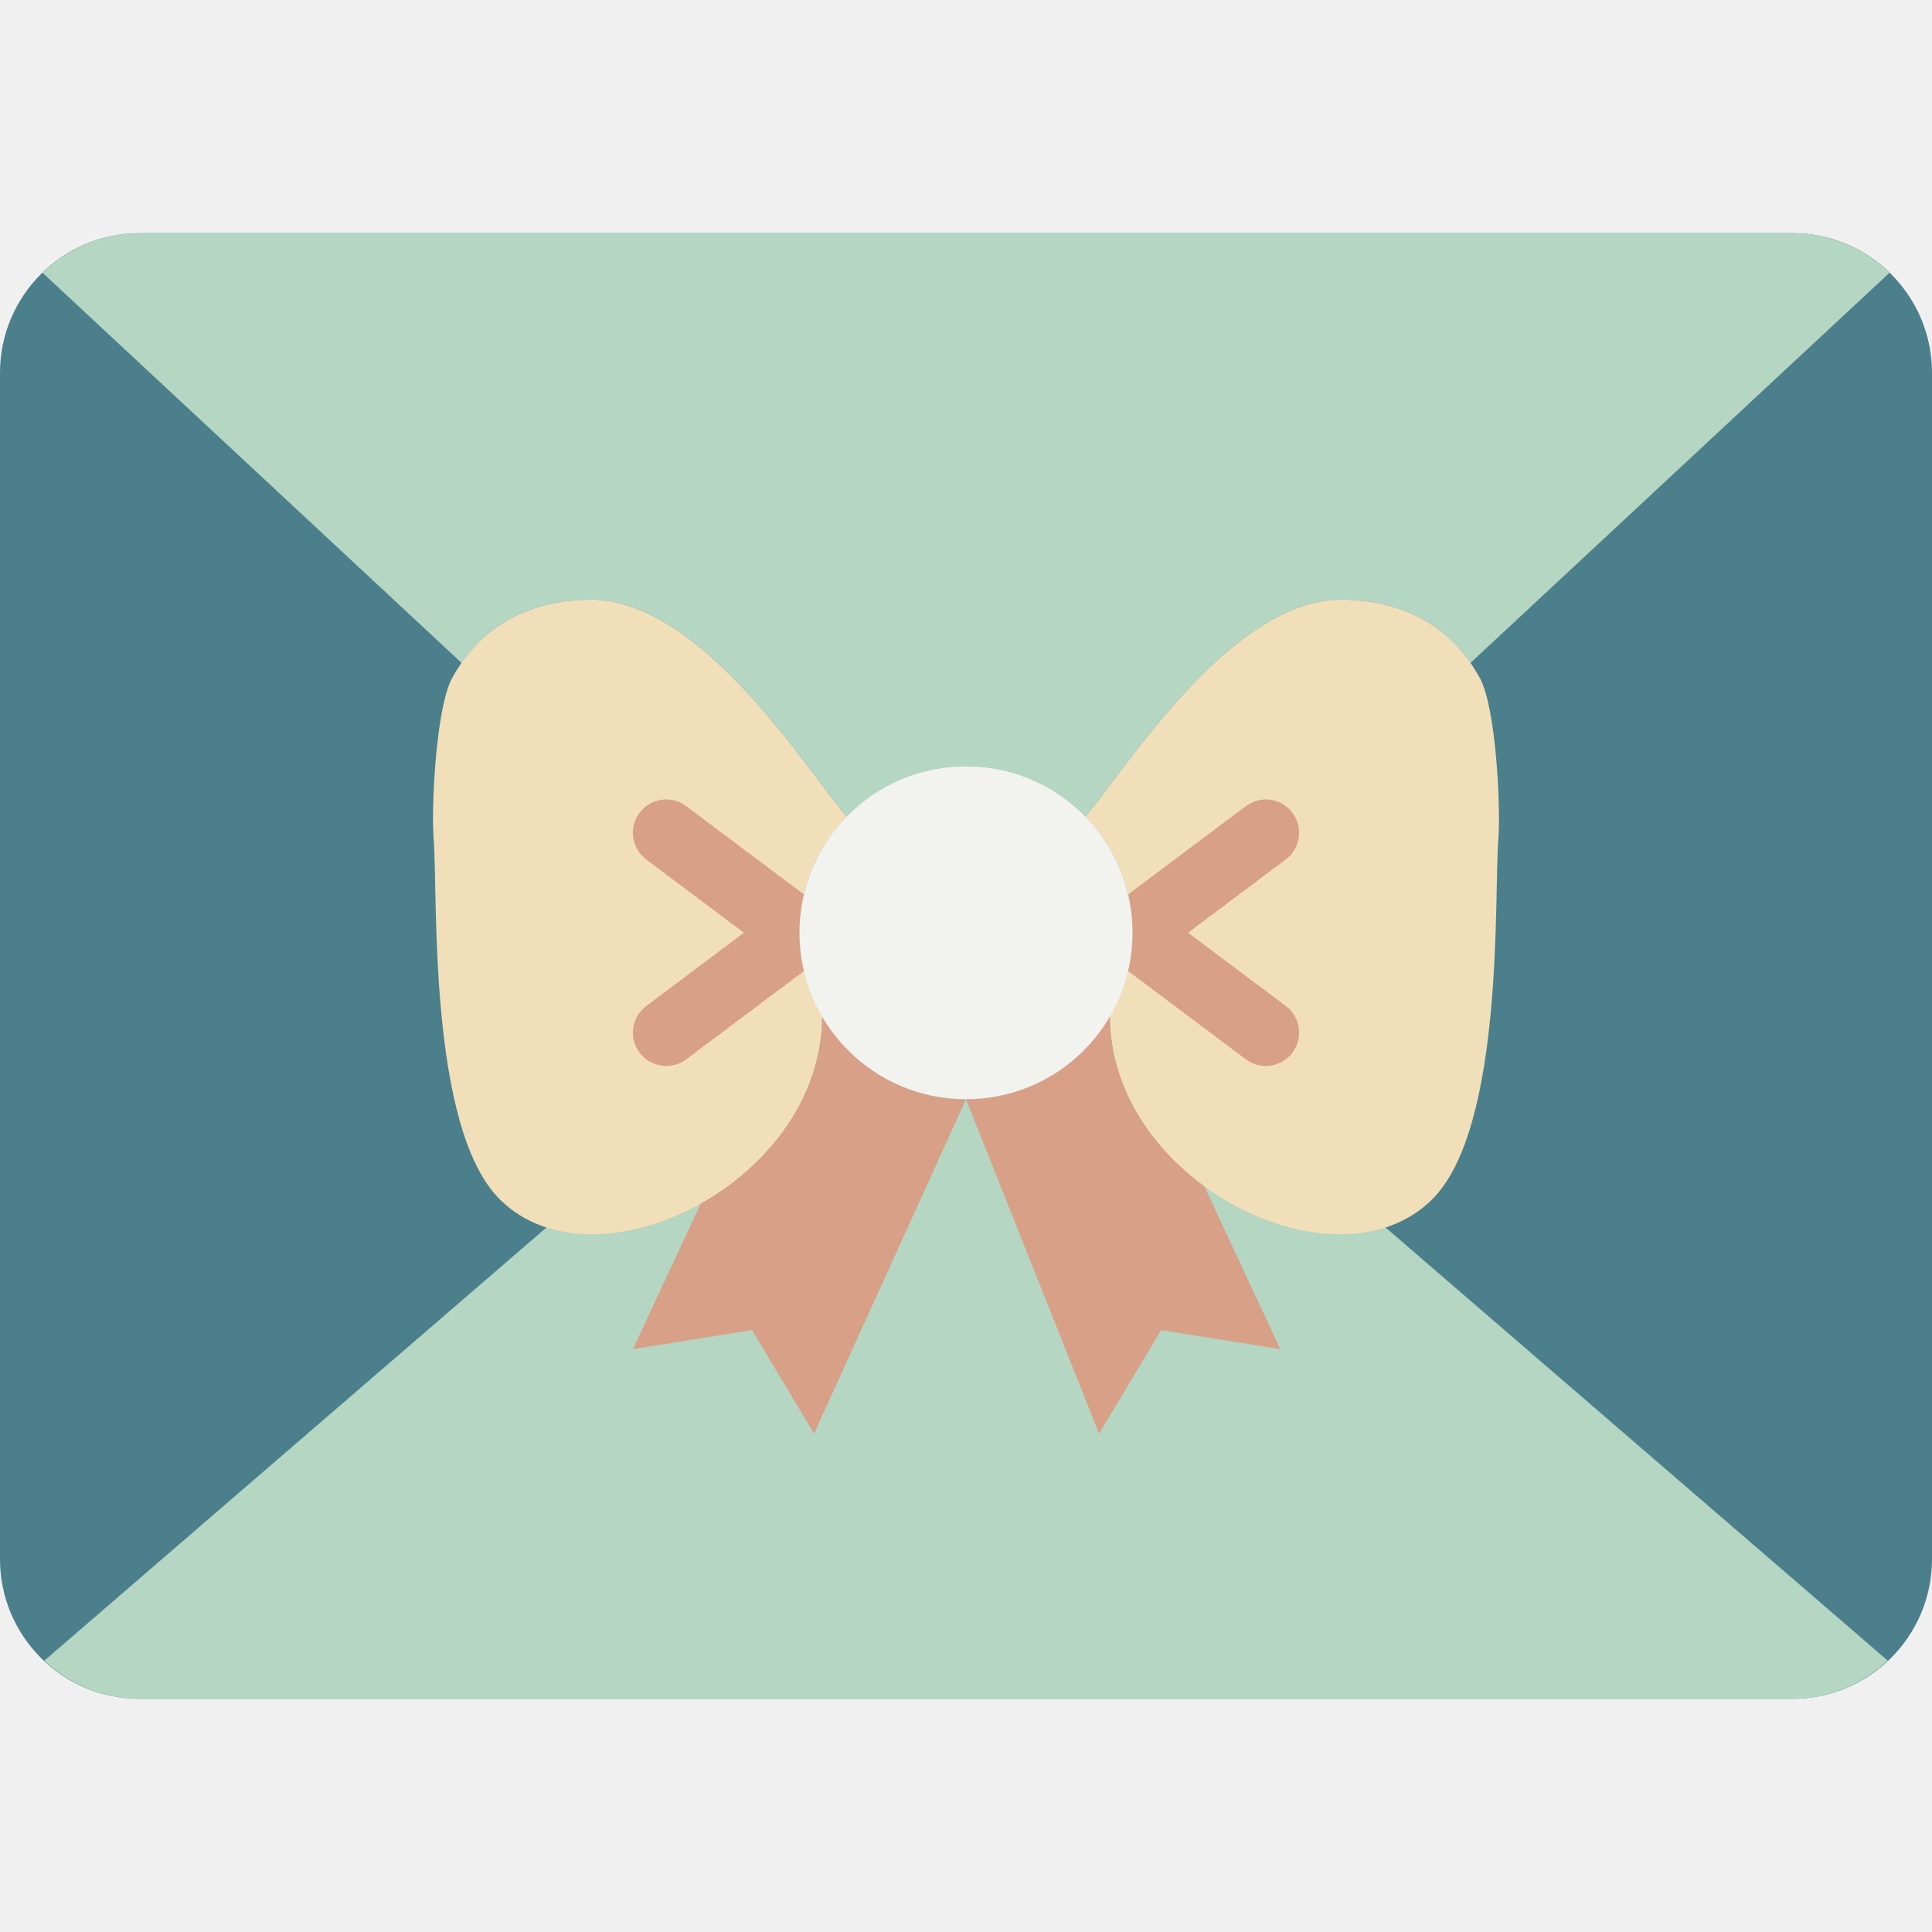
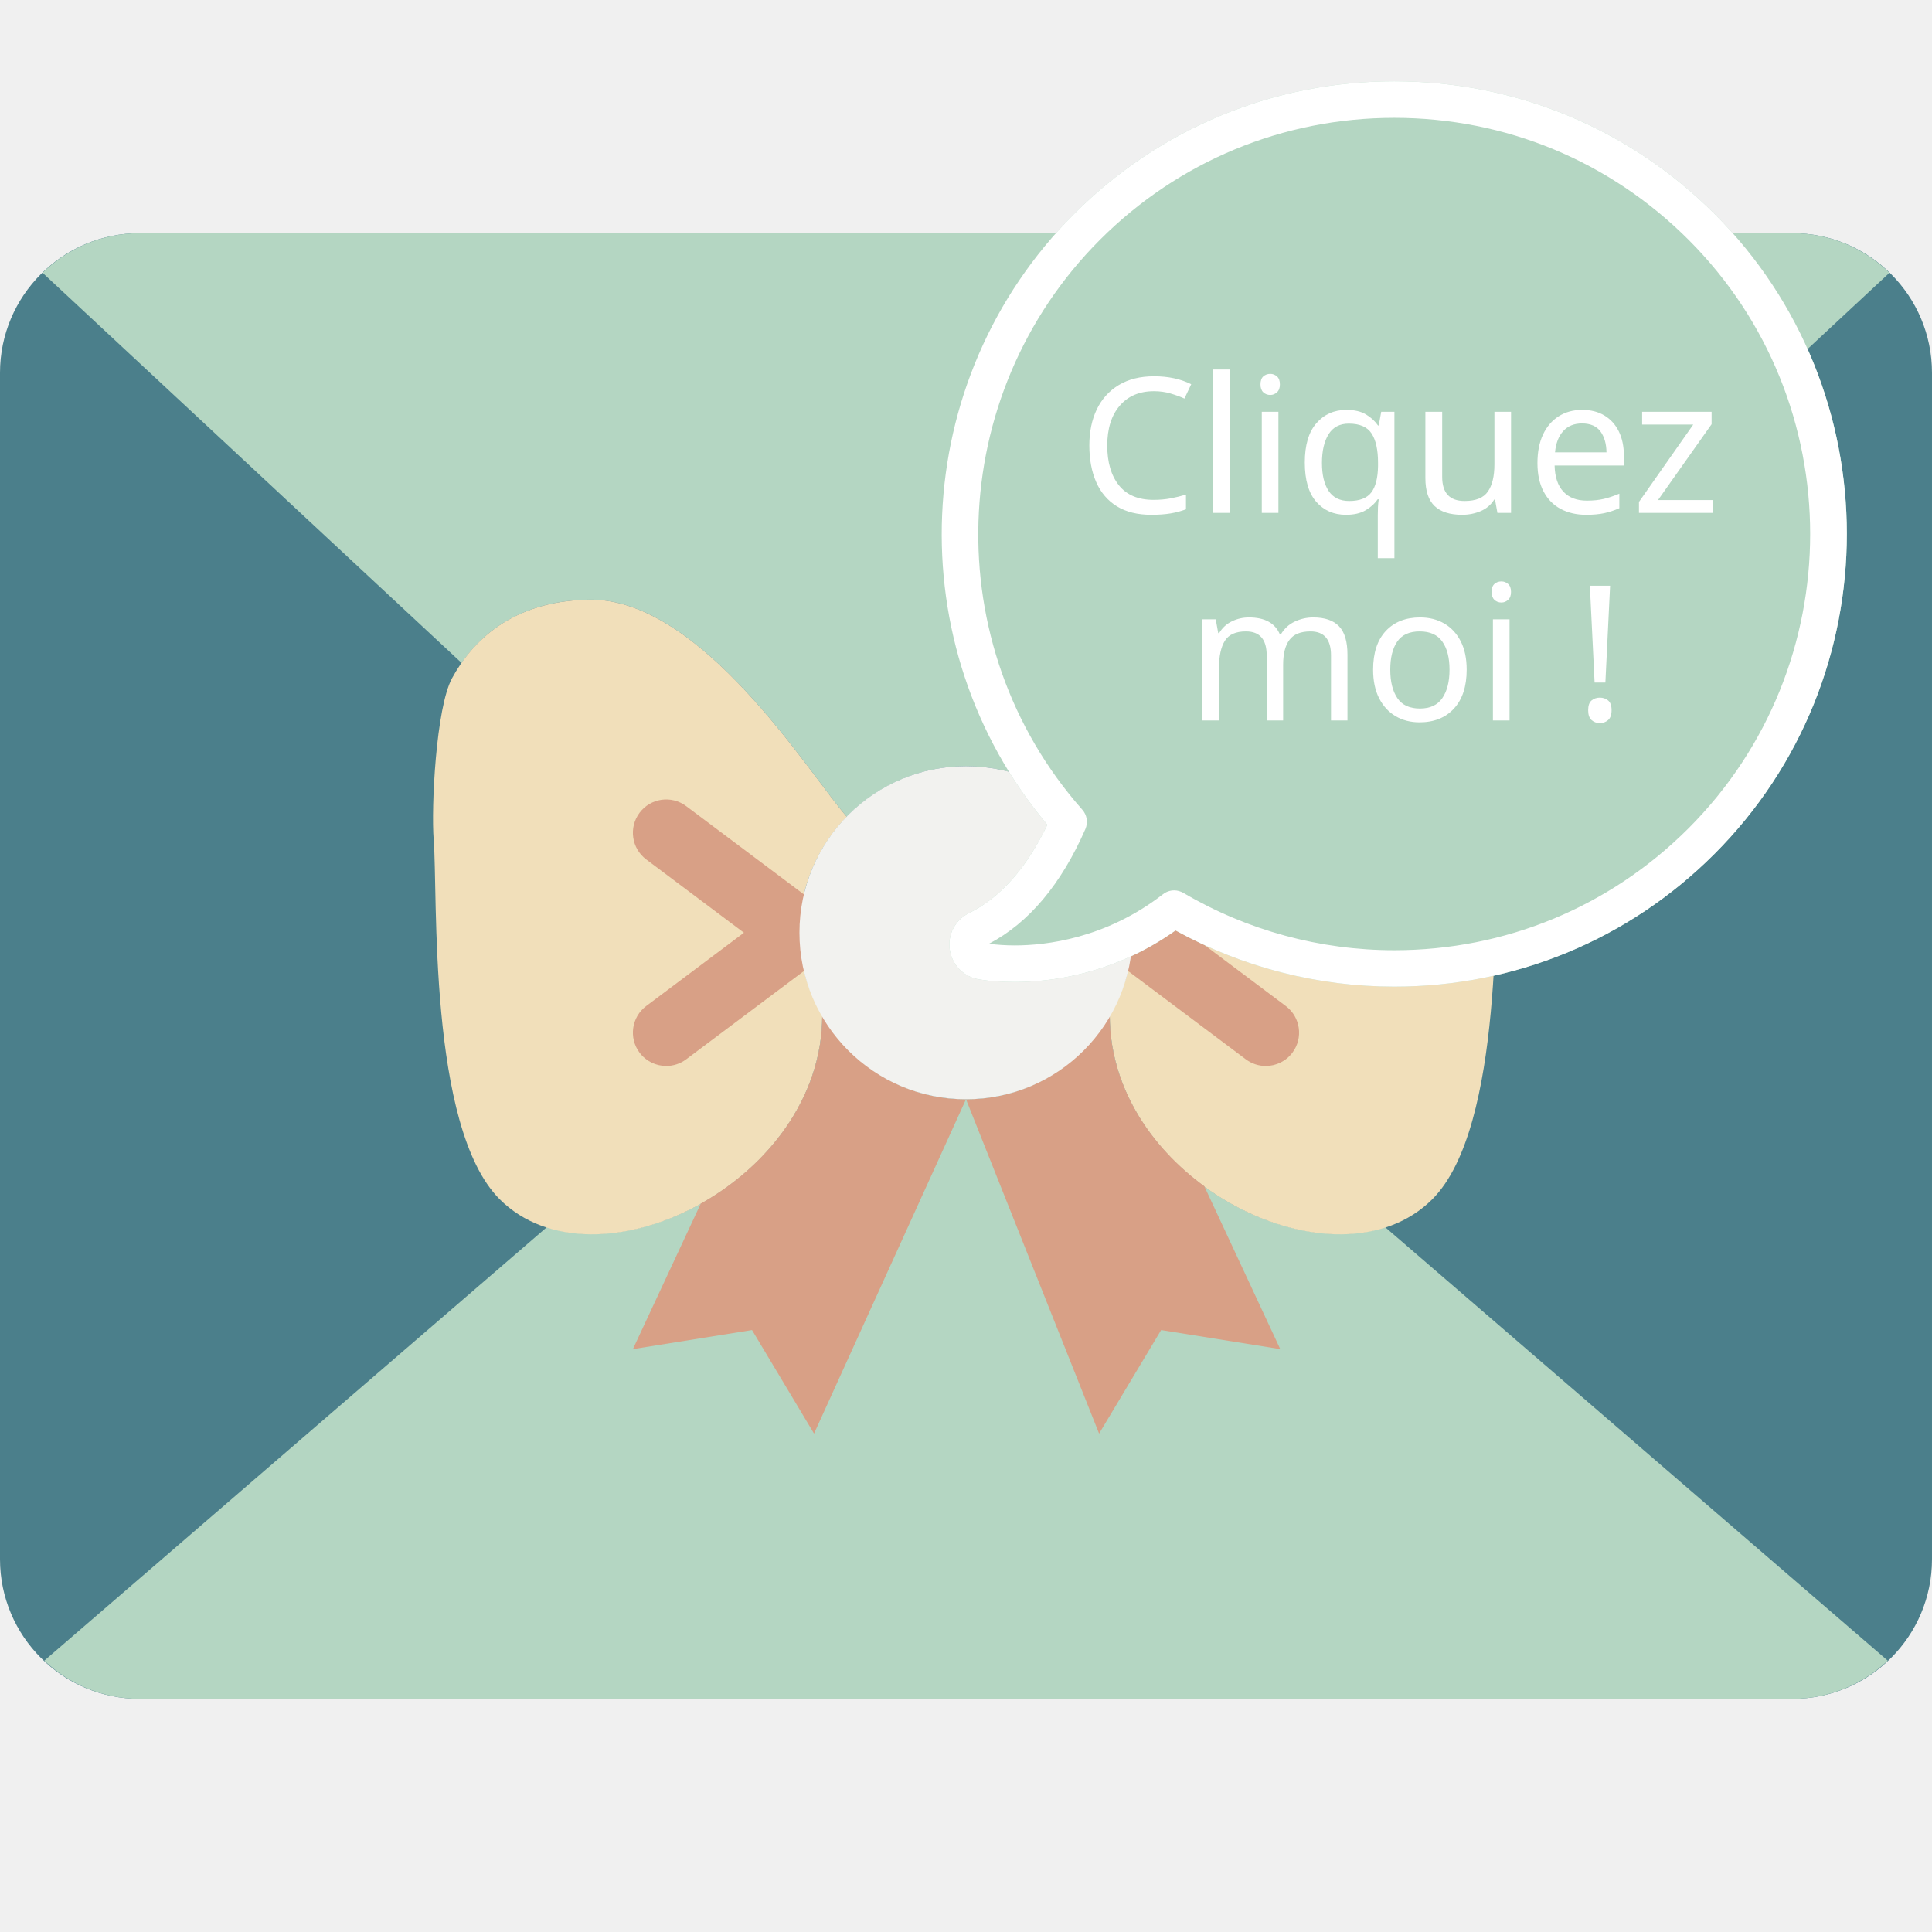
- <svg xmlns="http://www.w3.org/2000/svg" version="1.1" id="Layer_1" x="0px" y="0px" viewBox="0 0 512 512" style="enable-background:new 0 0 512 512;" xml:space="preserve" width="512px" height="512px" class="">
-   <g>
+ <svg xmlns="http://www.w3.org/2000/svg" version="1.1" x="0px" y="0px" width="512px" height="512px" viewBox="0 0 512 512" enable-background="new 0 0 512 512" xml:space="preserve">
+   <g id="Layer_1" display="none">
+     <g display="inline">
+       <g>
+         <path fill="#FABCA3" d="M474.977,450.207H37.032C16.578,450.207,0,433.629,0,413.184V98.816     c0-20.445,16.578-37.023,37.032-37.023h437.944c20.454,0,37.023,16.578,37.023,37.023v314.368     C512,433.629,495.431,450.207,474.977,450.207" />
+         <g>
+           <path fill="#EAD8C3" d="M367.08,325.209c-28.531,9.163-72.986-17.814-72.986-56.107l0,0      c-7.627,13.215-21.742,22.209-38.091,22.209c-16.358,0-30.464-8.994-38.091-22.209l0,0c0,38.293-44.447,65.262-72.986,56.107      L11.735,440.091c6.63,6.232,15.484,10.116,25.3,10.116H474.98c9.815,0,18.67-3.884,25.3-10.116L367.08,325.209z" />
+           <path fill="#EAD8C3" d="M474.975,61.793H37.03c-10.028,0-19.085,4.025-25.759,10.496l111.051,103.389      c5.817-8.351,15.969-16.437,33.651-16.772c29.943-0.574,58.606,46.362,68.431,57.529c8.015-8.236,19.191-13.391,31.594-13.391      c12.412,0,23.578,5.155,31.594,13.391c9.834-11.167,38.497-58.103,68.44-57.529c17.682,0.335,27.833,8.43,33.65,16.781      L500.734,72.289C494.069,65.818,485.003,61.793,474.975,61.793" />
+         </g>
+         <path fill="#8DC4FD" d="M119.804,179.719c5.208-9.569,15.625-20.427,36.167-20.815c29.943-0.574,58.606,46.362,68.431,57.529     c-7.733,7.954-12.544,18.776-12.544,30.746c0,8.024,2.304,15.439,6.047,21.928c0,44.553-60.248,73.931-85.495,48.692     c-19.112-19.12-16.331-81.108-17.479-95.241C114.243,213.934,115.541,187.558,119.804,179.719" />
+         <g>
+           <path fill="#A7D6FE" d="M211.853,256.008c-1.836,0-3.699-0.574-5.288-1.766l-35.31-26.483      c-3.902-2.922-4.687-8.457-1.766-12.359c2.931-3.911,8.457-4.687,12.359-1.766l35.31,26.483      c3.902,2.922,4.687,8.457,1.766,12.359C217.185,254.79,214.537,256.008,211.853,256.008" />
+           <path fill="#A7D6FE" d="M176.561,282.491c-2.684,0-5.332-1.218-7.071-3.531c-2.922-3.901-2.136-9.437,1.766-12.358l35.31-26.483      c3.911-2.913,9.437-2.136,12.359,1.766c2.922,3.902,2.136,9.437-1.766,12.359l-35.31,26.483      C180.259,281.917,178.397,282.491,176.561,282.491" />
+         </g>
+         <path fill="#8DC4FD" d="M392.196,179.719c-5.208-9.569-15.625-20.427-36.167-20.815c-29.943-0.574-58.606,46.362-68.432,57.529     c7.733,7.954,12.545,18.776,12.545,30.746c0,8.024-2.305,15.439-6.047,21.928c0,44.553,60.247,73.931,85.494,48.692     c19.112-19.12,16.331-81.108,17.479-95.241C397.758,213.934,396.46,187.558,392.196,179.719" />
+         <g>
+           <path fill="#A7D6FE" d="M300.146,256.008c-2.684,0-5.332-1.218-7.07-3.531c-2.922-3.902-2.137-9.437,1.766-12.359l35.311-26.483      c3.91-2.922,9.437-2.145,12.358,1.766c2.922,3.902,2.136,9.437-1.766,12.359l-35.31,26.483      C303.846,255.435,301.982,256.008,300.146,256.008" />
+           <path fill="#A7D6FE" d="M335.439,282.491c-1.837,0-3.699-0.574-5.288-1.767l-35.311-26.482      c-3.901-2.922-4.687-8.457-1.766-12.359c2.931-3.902,8.457-4.679,12.358-1.766l35.311,26.482      c3.902,2.922,4.687,8.457,1.766,12.359C340.771,281.273,338.123,282.491,335.439,282.491" />
+           <path fill="#A7D6FE" d="M294.093,269.105L294.093,269.105c-7.627,13.215-21.741,22.209-38.091,22.209      c-16.358,0-30.464-8.994-38.091-22.209l0,0c0,21.821-14.486,39.953-32.203,49.857l-17.982,38.568l31.567-5.049l16.437,27.436      l40.271-88.602l35.274,88.602l16.438-27.436l31.567,5.049l-20.127-43.176C304.861,303.921,294.093,287.898,294.093,269.105" />
+         </g>
+         <path fill="#7DAEE9" d="M300.139,247.177c0,24.373-19.766,44.138-44.139,44.138s-44.138-19.765-44.138-44.138     c0-24.373,19.765-44.138,44.138-44.138S300.139,222.804,300.139,247.177" />
+       </g>
+     </g>
+   </g>
+   <g id="Calque_3" display="none">
+     <g display="inline">
+       <g>
+         <path fill="#4F0611" d="M474.977,450.207H37.032C16.578,450.207,0,433.629,0,413.184V98.816     c0-20.445,16.578-37.023,37.032-37.023h437.944c20.454,0,37.023,16.578,37.023,37.023v314.368     C512,433.629,495.431,450.207,474.977,450.207" />
+         <g>
+           <path fill="#CF4E62" d="M367.08,325.209c-28.531,9.163-72.986-17.814-72.986-56.107l0,0      c-7.627,13.215-21.742,22.209-38.091,22.209c-16.358,0-30.464-8.994-38.091-22.209l0,0c0,38.293-44.447,65.262-72.986,56.107      L11.735,440.091c6.63,6.232,15.484,10.116,25.3,10.116H474.98c9.815,0,18.67-3.884,25.3-10.116L367.08,325.209z" />
+           <path fill="#CF4E62" d="M474.975,61.793H37.03c-10.028,0-19.085,4.025-25.759,10.496l111.051,103.389      c5.817-8.351,15.969-16.437,33.651-16.772c29.943-0.574,58.606,46.362,68.431,57.529c8.015-8.236,19.191-13.391,31.594-13.391      c12.412,0,23.578,5.155,31.594,13.391c9.834-11.167,38.497-58.103,68.44-57.529c17.682,0.335,27.833,8.43,33.65,16.781      L500.734,72.289C494.069,65.818,485.003,61.793,474.975,61.793" />
+         </g>
+         <path fill="#820A1D" d="M119.804,179.719c5.208-9.569,15.625-20.427,36.167-20.815c29.943-0.574,58.606,46.362,68.431,57.529     c-7.733,7.954-12.544,18.776-12.544,30.746c0,8.024,2.304,15.439,6.047,21.928c0,44.553-60.248,73.931-85.495,48.692     c-19.112-19.12-16.331-81.108-17.479-95.241C114.243,213.934,115.541,187.558,119.804,179.719" />
+         <g>
+           <path fill="#973948" d="M211.853,256.008c-1.836,0-3.699-0.574-5.288-1.766l-35.31-26.483      c-3.902-2.922-4.687-8.457-1.766-12.359c2.931-3.911,8.457-4.687,12.359-1.766l35.31,26.483      c3.902,2.922,4.687,8.457,1.766,12.359C217.185,254.79,214.537,256.008,211.853,256.008" />
+           <path fill="#973948" d="M176.561,282.491c-2.684,0-5.332-1.218-7.071-3.531c-2.922-3.901-2.136-9.437,1.766-12.358l35.31-26.483      c3.911-2.913,9.437-2.136,12.359,1.766c2.922,3.902,2.136,9.437-1.766,12.359l-35.31,26.483      C180.259,281.917,178.397,282.491,176.561,282.491" />
+         </g>
+         <path fill="#820A1D" d="M392.196,179.719c-5.208-9.569-15.625-20.427-36.167-20.815c-29.943-0.574-58.606,46.362-68.432,57.529     c7.733,7.954,12.545,18.776,12.545,30.746c0,8.024-2.305,15.439-6.047,21.928c0,44.553,60.247,73.931,85.494,48.692     c19.112-19.12,16.331-81.108,17.479-95.241C397.758,213.934,396.46,187.558,392.196,179.719" />
+         <g>
+           <path fill="#973948" d="M300.146,256.008c-2.684,0-5.332-1.218-7.07-3.531c-2.922-3.901-2.137-9.437,1.766-12.358l35.311-26.483      c3.91-2.922,9.437-2.145,12.358,1.766c2.922,3.902,2.136,9.437-1.766,12.359l-35.31,26.483      C303.846,255.436,301.982,256.008,300.146,256.008" />
+           <path fill="#973948" d="M335.439,282.491c-1.837,0-3.699-0.574-5.288-1.767l-35.311-26.482      c-3.901-2.922-4.687-8.457-1.766-12.359c2.931-3.902,8.457-4.679,12.358-1.766l35.311,26.482      c3.902,2.922,4.687,8.457,1.766,12.359C340.771,281.273,338.123,282.491,335.439,282.491" />
+           <path fill="#973948" d="M294.093,269.105L294.093,269.105c-7.627,13.215-21.741,22.209-38.091,22.209      c-16.358,0-30.464-8.994-38.091-22.209l0,0c0,21.821-14.486,39.953-32.203,49.857l-17.982,38.568l31.567-5.049l16.437,27.436      l40.271-88.602l35.274,88.602l16.438-27.436l31.567,5.049l-20.127-43.176C304.861,303.921,294.093,287.898,294.093,269.105" />
+         </g>
+         <path fill="#CF112D" d="M300.139,247.177c0,24.373-19.766,44.138-44.139,44.138s-44.138-19.765-44.138-44.138     c0-24.373,19.765-44.138,44.138-44.138S300.139,222.804,300.139,247.177" />
+       </g>
+     </g>
+   </g>
+   <g id="Calque_4" display="none">
+     <g display="inline">
+       <g>
+         <path fill="#F59A7B" d="M474.977,450.207H37.032C16.578,450.207,0,433.629,0,413.184V98.816     c0-20.445,16.578-37.023,37.032-37.023h437.944c20.454,0,37.023,16.578,37.023,37.023v314.368     C512,433.629,495.431,450.207,474.977,450.207" />
+         <g>
+           <path fill="#FCD8C0" d="M367.08,325.209c-28.531,9.163-72.986-17.814-72.986-56.107l0,0      c-7.627,13.215-21.742,22.209-38.091,22.209c-16.358,0-30.464-8.994-38.091-22.209l0,0c0,38.293-44.447,65.262-72.986,56.107      L11.735,440.091c6.63,6.232,15.484,10.116,25.3,10.116H474.98c9.815,0,18.67-3.884,25.3-10.116L367.08,325.209z" />
+           <path fill="#FCD8C0" d="M474.975,61.793H37.03c-10.028,0-19.085,4.025-25.759,10.496l111.051,103.389      c5.817-8.351,15.969-16.437,33.651-16.772c29.943-0.574,58.606,46.362,68.431,57.529c8.015-8.236,19.191-13.391,31.594-13.391      c12.412,0,23.578,5.155,31.594,13.391c9.834-11.167,38.497-58.103,68.44-57.529c17.682,0.335,27.833,8.43,33.65,16.781      L500.734,72.289C494.069,65.818,485.003,61.793,474.975,61.793" />
+         </g>
+         <path fill="#BEFAE2" d="M119.804,179.719c5.208-9.569,15.625-20.427,36.167-20.815c29.943-0.574,58.606,46.362,68.431,57.529     c-7.733,7.954-12.544,18.776-12.544,30.747c0,8.023,2.304,15.438,6.047,21.928c0,44.553-60.248,73.931-85.495,48.692     c-19.112-19.12-16.331-81.108-17.479-95.241C114.243,213.934,115.541,187.558,119.804,179.719" />
+         <g>
+           <path fill="#87FFE5" d="M211.853,256.008c-1.836,0-3.699-0.574-5.288-1.766l-35.31-26.483      c-3.902-2.922-4.687-8.457-1.766-12.359c2.931-3.911,8.457-4.687,12.359-1.766l35.31,26.483      c3.902,2.922,4.687,8.457,1.766,12.359C217.185,254.79,214.537,256.008,211.853,256.008" />
+           <path fill="#87FFE5" d="M176.561,282.491c-2.684,0-5.332-1.218-7.071-3.531c-2.922-3.901-2.136-9.437,1.766-12.358l35.31-26.483      c3.911-2.913,9.437-2.136,12.359,1.766c2.922,3.902,2.136,9.437-1.766,12.359l-35.31,26.483      C180.259,281.917,178.397,282.491,176.561,282.491" />
+         </g>
+         <path fill="#BEFAE2" d="M392.196,179.719c-5.208-9.569-15.625-20.427-36.167-20.815c-29.943-0.574-58.606,46.362-68.432,57.529     c7.733,7.954,12.545,18.776,12.545,30.747c0,8.023-2.305,15.438-6.047,21.928c0,44.553,60.247,73.931,85.494,48.692     c19.112-19.12,16.331-81.108,17.479-95.241C397.758,213.934,396.46,187.558,392.196,179.719" />
+         <g>
+           <path fill="#87FFE5" d="M300.146,256.008c-2.684,0-5.332-1.218-7.07-3.531c-2.922-3.901-2.137-9.437,1.766-12.358l35.311-26.483      c3.91-2.922,9.437-2.145,12.358,1.766c2.922,3.902,2.136,9.437-1.766,12.359l-35.31,26.483      C303.846,255.436,301.982,256.008,300.146,256.008" />
+           <path fill="#87FFE5" d="M335.439,282.491c-1.837,0-3.699-0.574-5.288-1.767l-35.311-26.482      c-3.901-2.922-4.687-8.457-1.766-12.359c2.931-3.902,8.457-4.679,12.358-1.766l35.311,26.482      c3.902,2.922,4.687,8.457,1.766,12.359C340.771,281.273,338.123,282.491,335.439,282.491" />
+           <path fill="#87FFE5" d="M294.093,269.105L294.093,269.105c-7.627,13.215-21.741,22.209-38.091,22.209      c-16.358,0-30.464-8.994-38.091-22.209l0,0c0,21.821-14.486,39.953-32.203,49.857l-17.982,38.568l31.567-5.049l16.437,27.436      l40.271-88.602l35.274,88.602l16.438-27.436l31.567,5.049l-20.127-43.176C304.861,303.921,294.093,287.898,294.093,269.105" />
+         </g>
+         <path fill="#E7FAFA" d="M300.139,247.177c0,24.373-19.766,44.138-44.139,44.138s-44.138-19.765-44.138-44.138     c0-24.373,19.765-44.138,44.138-44.138S300.139,222.804,300.139,247.177" />
+       </g>
+     </g>
+   </g>
+   <g id="Calque_5">
    <g>
-       <path style="fill:#4B7F8B" d="M474.977,450.207H37.032C16.578,450.207,0,433.629,0,413.184V98.816   c0-20.445,16.578-37.023,37.032-37.023h437.945c20.454,0,37.023,16.578,37.023,37.023v314.368   C512,433.629,495.431,450.207,474.977,450.207" data-original="#D6CEC5" class="" data-old_color="#4F0611" />
      <g>
-         <path style="fill:#B4D6C2" d="M367.08,325.209c-28.531,9.163-72.986-17.814-72.986-56.108l0,0    c-7.627,13.215-21.742,22.21-38.091,22.21c-16.358,0-30.464-8.995-38.091-22.21l0,0c0,38.294-44.447,65.262-72.986,56.108    L11.735,440.091c6.63,6.232,15.484,10.116,25.3,10.116H474.98c9.816,0,18.67-3.884,25.3-10.116L367.08,325.209z" data-original="#F7EEE4" class="" data-old_color="#CF4E62" />
-         <path style="fill:#B4D6C2" d="M474.975,61.793H37.03c-10.028,0-19.085,4.025-25.759,10.496l111.051,103.389    c5.817-8.351,15.969-16.437,33.651-16.772c29.943-0.574,58.606,46.362,68.431,57.529c8.015-8.236,19.191-13.391,31.594-13.391    c12.412,0,23.578,5.155,31.594,13.391c9.834-11.167,38.497-58.103,68.44-57.529c17.682,0.335,27.833,8.43,33.651,16.781    L500.734,72.289C494.069,65.818,485.003,61.793,474.975,61.793" data-original="#F7EEE4" class="" data-old_color="#CF4E62" />
+         <path fill="#4B7F8B" d="M474.977,450.207H37.032C16.578,450.207,0,433.629,0,413.184V98.816     c0-20.445,16.578-37.023,37.032-37.023h437.943c20.454,0,37.023,16.578,37.023,37.023v314.368     C512,433.629,495.431,450.207,474.977,450.207" />
+         <g>
+           <path fill="#B4D6C2" d="M367.08,325.209c-28.531,9.163-72.986-17.814-72.986-56.107l0,0      c-7.627,13.215-21.742,22.209-38.091,22.209c-16.358,0-30.464-8.994-38.091-22.209l0,0c0,38.293-44.447,65.263-72.986,56.107      L11.735,440.091c6.63,6.232,15.484,10.116,25.3,10.116H474.98c9.814,0,18.67-3.884,25.3-10.116L367.08,325.209z" />
+           <path fill="#B4D6C2" d="M474.975,61.793H37.03c-10.028,0-19.085,4.025-25.759,10.496l111.051,103.389      c5.817-8.351,15.969-16.437,33.651-16.772c29.943-0.574,58.606,46.362,68.431,57.529c8.015-8.236,19.191-13.391,31.594-13.391      c12.412,0,23.578,5.155,31.594,13.391c9.834-11.167,38.497-58.103,68.44-57.529c17.682,0.335,27.833,8.43,33.649,16.781      L500.734,72.289C494.069,65.818,485.003,61.793,474.975,61.793" />
+         </g>
+         <path fill="#F1DFBA" d="M119.804,179.719c5.208-9.569,15.625-20.427,36.167-20.815c29.943-0.574,58.606,46.362,68.431,57.529     c-7.733,7.954-12.544,18.776-12.544,30.747c0,8.023,2.304,15.438,6.047,21.928c0,44.553-60.248,73.931-85.495,48.691     c-19.112-19.119-16.331-81.107-17.479-95.241C114.243,213.934,115.541,187.558,119.804,179.719" />
+         <g>
+           <path fill="#D8A086" d="M211.853,256.008c-1.836,0-3.699-0.574-5.288-1.766l-35.31-26.483      c-3.902-2.922-4.687-8.457-1.766-12.359c2.931-3.911,8.457-4.687,12.359-1.766l35.31,26.483      c3.902,2.922,4.687,8.457,1.766,12.359C217.185,254.79,214.537,256.008,211.853,256.008" />
+           <path fill="#D8A086" d="M176.561,282.491c-2.684,0-5.332-1.218-7.071-3.531c-2.922-3.901-2.136-9.437,1.766-12.358l35.31-26.482      c3.911-2.913,9.437-2.137,12.359,1.766c2.922,3.902,2.136,9.438-1.766,12.359l-35.31,26.482      C180.259,281.917,178.397,282.491,176.561,282.491" />
+         </g>
+         <path fill="#F1DFBA" d="M392.196,179.719c-5.208-9.569-15.625-20.427-36.167-20.815c-29.943-0.574-58.606,46.362-68.432,57.529     c7.732,7.954,12.545,18.776,12.545,30.747c0,8.023-2.306,15.438-6.047,21.928c0,44.553,60.246,73.931,85.493,48.691     c19.112-19.119,16.331-81.107,17.479-95.241C397.758,213.934,396.46,187.558,392.196,179.719" />
+         <g>
+           <path fill="#D8A086" d="M300.146,256.008c-2.685,0-5.332-1.218-7.07-3.531c-2.922-3.901-2.137-9.437,1.766-12.358l35.312-26.483      c3.909-2.922,9.437-2.145,12.357,1.766c2.922,3.902,2.136,9.437-1.766,12.359l-35.31,26.483      C303.846,255.436,301.982,256.008,300.146,256.008" />
+           <path fill="#D8A086" d="M335.439,282.491c-1.838,0-3.699-0.574-5.288-1.767l-35.312-26.482c-3.9-2.922-4.688-8.457-1.766-12.359      c2.931-3.902,8.457-4.679,12.357-1.766l35.312,26.482c3.901,2.922,4.687,8.457,1.766,12.358      C340.771,281.273,338.123,282.491,335.439,282.491" />
+           <path fill="#D8A086" d="M294.093,269.105L294.093,269.105c-7.627,13.215-21.741,22.209-38.091,22.209      c-16.358,0-30.464-8.994-38.091-22.209l0,0c0,21.82-14.486,39.953-32.203,49.856l-17.982,38.568l31.567-5.05l16.437,27.437      l40.271-88.603l35.274,88.603l16.438-27.437l31.567,5.05l-20.127-43.177C304.861,303.921,294.093,287.898,294.093,269.105" />
+         </g>
+         <path fill="#F2F2EF" d="M300.139,247.177c0,24.373-19.766,44.138-44.139,44.138s-44.138-19.765-44.138-44.138     c0-24.373,19.765-44.138,44.138-44.138S300.139,222.804,300.139,247.177" />
      </g>
-       <path style="fill:#F1DFBA" d="M119.804,179.719c5.208-9.569,15.625-20.427,36.167-20.815   c29.943-0.574,58.606,46.362,68.431,57.529c-7.733,7.954-12.544,18.776-12.544,30.746c0,8.024,2.304,15.439,6.047,21.928   c0,44.553-60.248,73.931-85.495,48.693c-19.112-19.121-16.331-81.108-17.479-95.241   C114.243,213.934,115.541,187.558,119.804,179.719" data-original="#BE3A2B" class="" data-old_color="#820A1D" />
+     </g>
+   </g>
+   <g id="Calque_2">
+     <g>
      <g>
-         <path style="fill:#D8A086" d="M211.853,256.008c-1.836,0-3.699-0.574-5.288-1.766l-35.31-26.483    c-3.902-2.922-4.687-8.457-1.766-12.359c2.931-3.911,8.457-4.687,12.359-1.766l35.31,26.483c3.902,2.922,4.687,8.457,1.766,12.359    C217.185,254.79,214.537,256.008,211.853,256.008" data-original="#922C25" class="" data-old_color="#973948" />
-         <path style="fill:#D8A086" d="M176.561,282.491c-2.684,0-5.332-1.218-7.071-3.531c-2.922-3.902-2.136-9.437,1.766-12.359    l35.31-26.483c3.911-2.913,9.437-2.136,12.359,1.766s2.136,9.437-1.766,12.359l-35.31,26.483    C180.259,281.917,178.397,282.491,176.561,282.491" data-original="#922C25" class="" data-old_color="#973948" />
+         <g>
+           <g>
+             <path fill="#B4D6C2" d="M256.799,241.98c-3.672,1.812-5.728,5.729-5.092,9.742c0.637,4.063,3.721,7.196,7.784,7.833       c2.986,0.49,6.218,0.687,9.496,0.687c8.911,0,25.898-1.812,42.543-13.659c17.673,9.742,37.646,14.881,57.962,14.881       c32.066,0,62.174-12.483,84.84-35.149c46.801-46.801,46.801-122.876,0-169.678c-22.666-22.617-52.773-35.101-84.84-35.101       c-32.065,0-62.173,12.484-84.838,35.15c-44.011,44.01-46.899,114.555-7.099,161.894       C272.072,230.035,265.072,237.917,256.799,241.98z" />
+           </g>
+         </g>
      </g>
-       <path style="fill:#F1DFBA" d="M392.196,179.719c-5.208-9.569-15.625-20.427-36.167-20.815   c-29.943-0.574-58.606,46.362-68.431,57.529c7.733,7.954,12.544,18.776,12.544,30.746c0,8.024-2.304,15.439-6.047,21.928   c0,44.553,60.248,73.931,85.495,48.693c19.112-19.121,16.331-81.108,17.479-95.241C397.758,213.934,396.46,187.558,392.196,179.719   " data-original="#BE3A2B" class="" data-old_color="#820A1D" />
      <g>
-         <path style="fill:#D8A086" d="M300.147,256.008c-2.684,0-5.332-1.218-7.071-3.531c-2.922-3.902-2.136-9.437,1.766-12.359    l35.31-26.483c3.911-2.922,9.437-2.145,12.359,1.766c2.922,3.902,2.136,9.437-1.766,12.359l-35.31,26.483    C303.845,255.435,301.983,256.008,300.147,256.008" data-original="#922C25" class="" data-old_color="#973948" />
-         <path style="fill:#D8A086" d="M335.439,282.491c-1.836,0-3.699-0.574-5.288-1.766l-35.31-26.483    c-3.902-2.922-4.687-8.457-1.766-12.359c2.931-3.902,8.457-4.679,12.359-1.766l35.31,26.483c3.902,2.922,4.687,8.457,1.766,12.359    C340.771,281.273,338.123,282.491,335.439,282.491" data-original="#922C25" class="" data-old_color="#973948" />
-         <path style="fill:#D8A086" d="M294.093,269.105L294.093,269.105c-7.627,13.215-21.742,22.21-38.091,22.21    c-16.358,0-30.464-8.995-38.091-22.21l0,0c0,21.822-14.486,39.954-32.203,49.858l-17.982,38.568l31.567-5.049l16.437,27.436    l40.271-88.602l35.275,88.602l16.437-27.436l31.567,5.049l-20.127-43.176C304.862,303.921,294.093,287.899,294.093,269.105" data-original="#922C25" class="" data-old_color="#973948" />
+         <g>
+           <g>
+             <path fill="#FFFFFF" d="M256.799,241.98c-3.672,1.812-5.728,5.729-5.092,9.742c0.637,4.063,3.721,7.196,7.784,7.833       c2.986,0.49,6.218,0.687,9.496,0.687c8.911,0,25.898-1.812,42.543-13.659c17.673,9.742,37.646,14.881,57.962,14.881       c32.066,0,62.174-12.483,84.84-35.149c46.801-46.801,46.801-122.876,0-169.678c-22.666-22.617-52.773-35.101-84.84-35.101       c-32.065,0-62.173,12.484-84.838,35.15c-44.011,44.01-46.899,114.555-7.099,161.894       C272.072,230.035,265.072,237.917,256.799,241.98z M291.507,63.539c20.807-20.806,48.516-32.31,77.985-32.31       c29.472,0,57.131,11.456,77.986,32.31c42.982,42.983,42.982,112.939,0,155.971c-20.807,20.806-48.515,32.31-77.986,32.31       c-19.68,0-38.968-5.239-55.856-15.176c-0.783-0.439-1.616-0.685-2.449-0.685c-1.076,0-2.104,0.342-2.985,1.027       c-15.226,11.798-31.136,13.561-39.263,13.561c-2.349,0-4.65-0.147-6.853-0.44c10.574-5.531,19.141-15.763,25.555-30.401       c0.733-1.712,0.439-3.72-0.833-5.141C248.33,171.044,250.385,104.711,291.507,63.539z" />
+           </g>
+           <text transform="matrix(1 0 0 1 285.6377 135.9229)">
+             <tspan x="0" y="0" fill="#FFFFFF" font-family="'Lato-Bold'" font-size="50">Cliquez</tspan>
+             <tspan x="28.75" y="55" fill="#FFFFFF" font-family="'Lato-Bold'" font-size="50">moi !</tspan>
+           </text>
+         </g>
      </g>
-       <path style="fill:#F2F2EF" d="M300.138,247.177c0,24.373-19.765,44.138-44.138,44.138s-44.138-19.765-44.138-44.138   s19.765-44.138,44.138-44.138S300.138,222.804,300.138,247.177" data-original="#F97B76" class="active-path" data-old_color="#CF112D" />
    </g>
  </g>
</svg>
